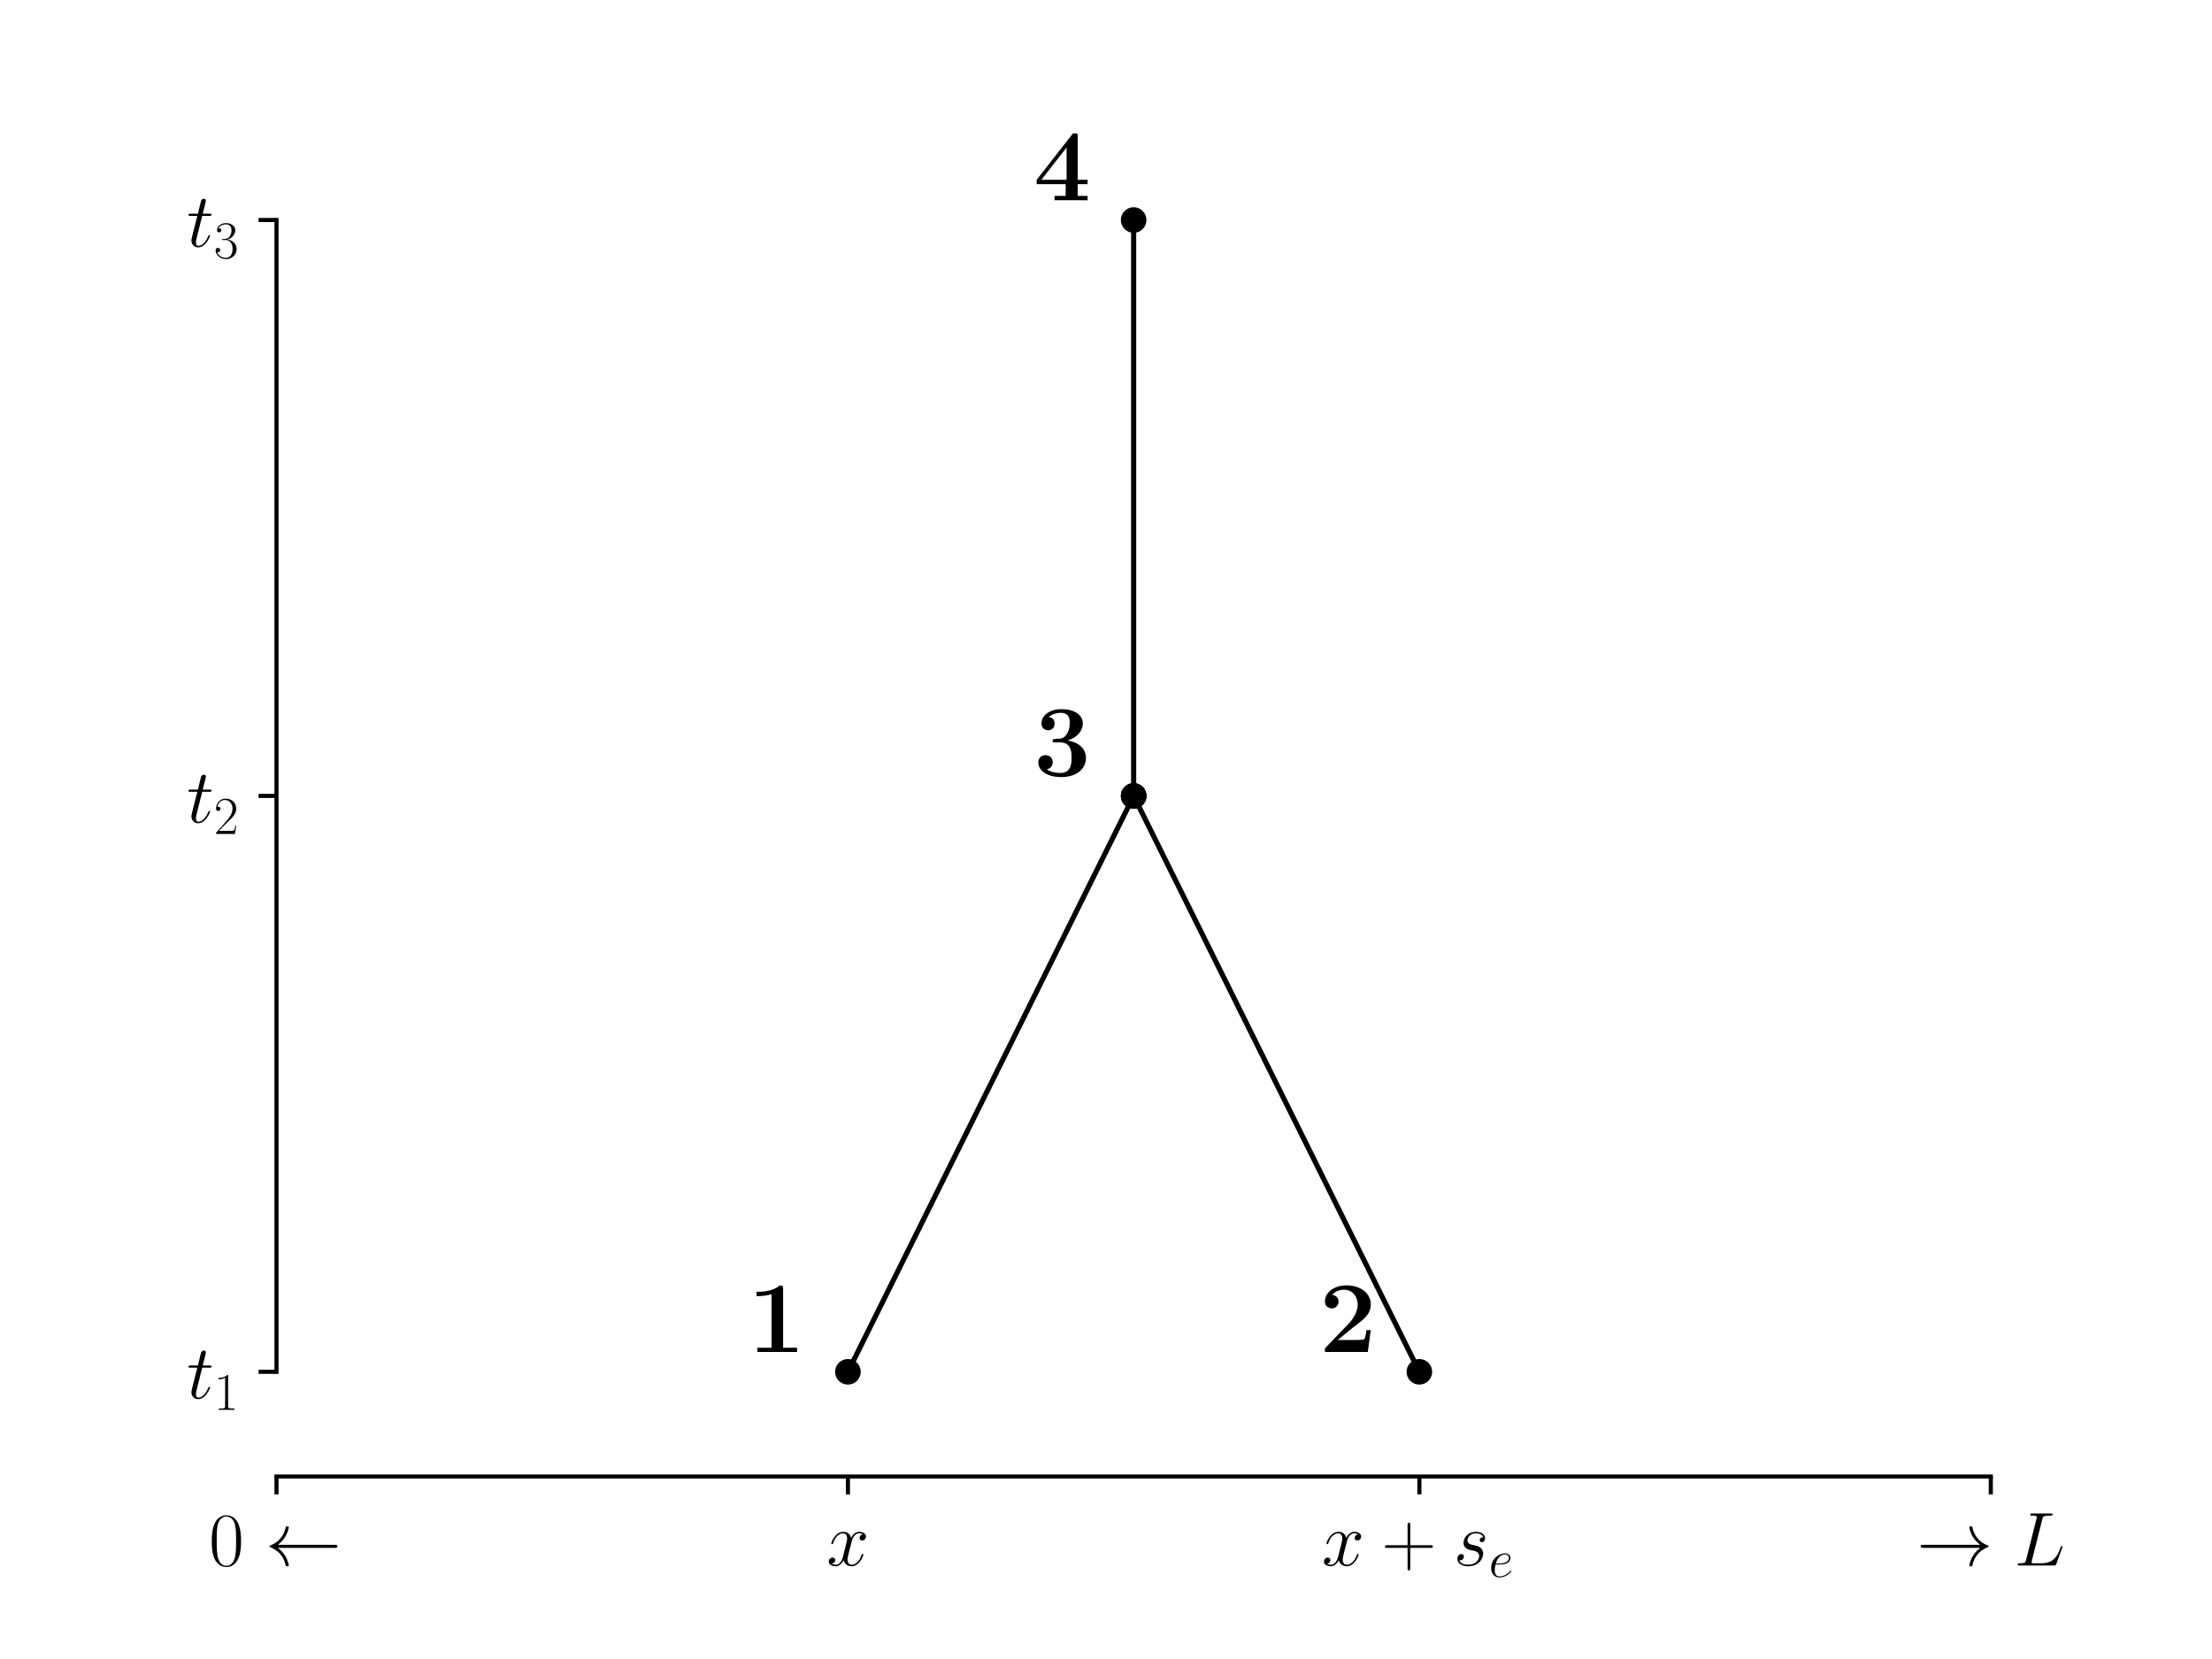
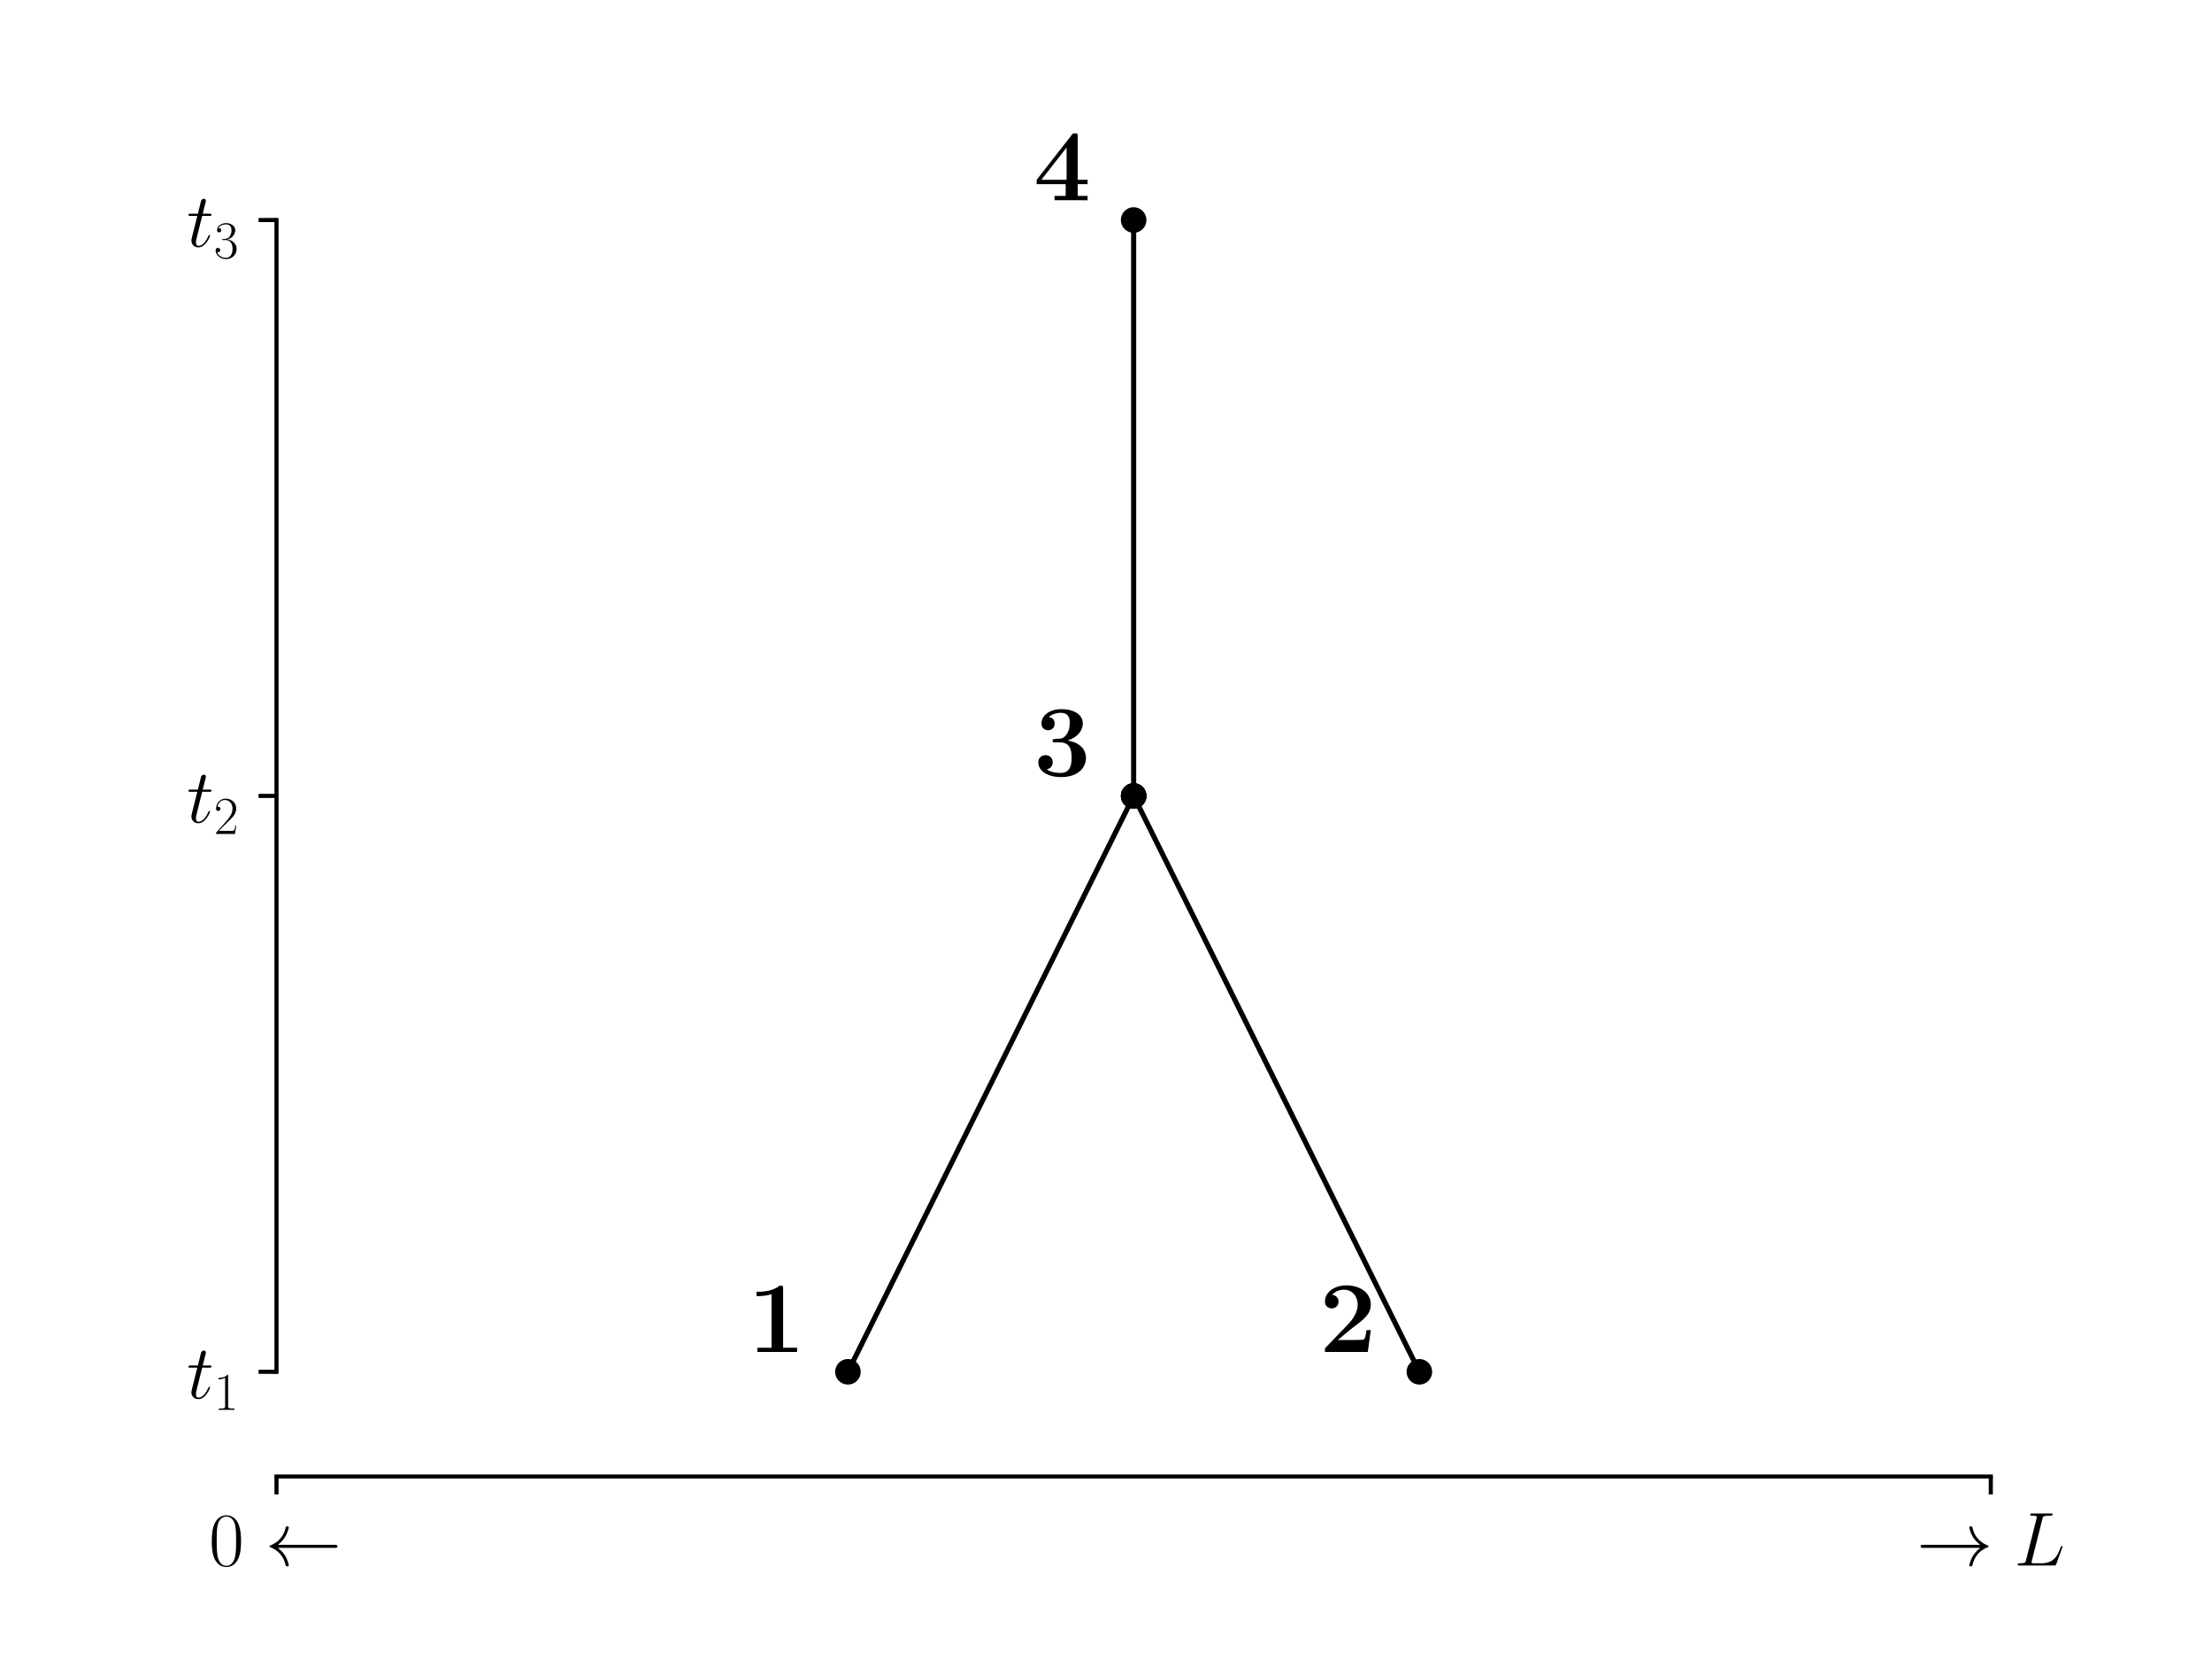
<svg xmlns="http://www.w3.org/2000/svg" xmlns:xlink="http://www.w3.org/1999/xlink" width="432pt" height="324pt" viewBox="0 0 432 324" version="1.1">
  <defs>
    <style type="text/css">*{stroke-linejoin: round; stroke-linecap: butt}</style>
  </defs>
  <g id="figure_1">
    <g id="patch_1">
      <path d="M 0 324  L 432 324  L 432 0  L 0 0  z " style="fill: #ffffff" />
    </g>
    <g id="axes_1">
      <g id="patch_2">
        <path d="M 54 288.36  L 388.8 288.36  L 388.8 38.88  L 54 38.88  z " style="fill: #ffffff" />
      </g>
      <g id="matplotlib.axis_1">
        <g id="xtick_1">
          <g id="line2d_1">
            <defs>
-               <path id="md5fb7a1302" d="M 0 0  L 0 3.5  " style="stroke: #000000; stroke-width: 0.8" />
+               <path id="mb13f5d947c" d="M 0 0  L 0 3.5  " style="stroke: #000000; stroke-width: 0.8" />
            </defs>
            <g>
-               <use xlink:href="#md5fb7a1302" x="54" y="288.36" style="stroke: #000000; stroke-width: 0.8" />
+               <use xlink:href="#mb13f5d947c" x="54" y="288.36" style="stroke: #000000; stroke-width: 0.8" />
            </g>
          </g>
          <g id="text_1">
            <g transform="translate(40.79435 305.7377) scale(0.15 -0.15)">
              <defs>
                <path id="CMR17-30" d="M 2688 2025  C 2688 2416 2682 3080 2413 3591  C 2176 4039 1798 4198 1466 4198  C 1158 4198 768 4058 525 3597  C 269 3118 243 2524 243 2025  C 243 1661 250 1106 448 619  C 723 -39 1216 -128 1466 -128  C 1760 -128 2208 -7 2470 600  C 2662 1042 2688 1559 2688 2025  z M 1466 -26  C 1056 -26 813 325 723 812  C 653 1188 653 1738 653 2096  C 653 2588 653 2997 736 3387  C 858 3929 1216 4096 1466 4096  C 1728 4096 2067 3923 2189 3400  C 2272 3036 2278 2607 2278 2096  C 2278 1680 2278 1169 2202 792  C 2067 95 1690 -26 1466 -26  z " transform="scale(0.015625)" />
                <path id="CMSY10-20" d="M 5811 1472  C 5926 1472 6042 1472 6042 1600  C 6042 1728 5926 1728 5811 1728  L 1056 1728  C 1408 1997 1581 2259 1632 2342  C 1920 2784 1971 3187 1971 3194  C 1971 3270 1894 3270 1843 3270  C 1734 3270 1728 3258 1702 3142  C 1555 2515 1178 1984 454 1683  C 384 1658 358 1645 358 1600  C 358 1555 390 1542 454 1517  C 1120 1242 1549 742 1709 26  C 1728 -51 1734 -70 1843 -70  C 1894 -70 1971 -70 1971 7  C 1971 20 1914 423 1645 851  C 1517 1043 1331 1267 1056 1472  L 5811 1472  z " transform="scale(0.015625)" />
              </defs>
              <use xlink:href="#CMR17-30" transform="scale(0.996264)" />
              <use xlink:href="#CMSY10-20" transform="translate(73.36449 0) scale(0.996264)" />
            </g>
          </g>
        </g>
        <g id="xtick_2">
          <g id="line2d_2">
            <g>
-               <use xlink:href="#md5fb7a1302" x="165.6" y="288.36" style="stroke: #000000; stroke-width: 0.8" />
+               <use xlink:href="#mb13f5d947c" x="388.8" y="288.36" style="stroke: #000000; stroke-width: 0.8" />
            </g>
          </g>
          <g id="text_2">
-             <g transform="translate(161.4424 305.7377) scale(0.15 -0.15)">
-               <defs>
-                 <path id="CMMI12-78" d="M 3034 2606  C 2829 2567 2752 2414 2752 2293  C 2752 2139 2874 2088 2963 2088  C 3155 2088 3290 2254 3290 2427  C 3290 2695 2982 2816 2714 2816  C 2323 2816 2106 2433 2048 2312  C 1901 2816 1504 2816 1389 2816  C 736 2816 390 1980 390 1839  C 390 1814 416 1782 461 1782  C 512 1782 525 1820 538 1846  C 755 2555 1184 2689 1370 2689  C 1658 2689 1715 2420 1715 2267  C 1715 2127 1677 1980 1600 1673  L 1382 798  C 1286 415 1101 64 762 64  C 730 64 570 64 435 147  C 666 192 717 383 717 460  C 717 588 621 664 499 664  C 346 664 179 530 179 326  C 179 57 480 -64 755 -64  C 1062 -64 1280 179 1414 441  C 1517 64 1837 -64 2074 -64  C 2726 -64 3072 773 3072 913  C 3072 945 3046 971 3008 971  C 2950 971 2944 939 2925 888  C 2752 326 2381 64 2093 64  C 1869 64 1747 230 1747 492  C 1747 632 1773 734 1875 1156  L 2099 2024  C 2195 2408 2413 2689 2707 2689  C 2720 2689 2899 2689 3034 2606  z " transform="scale(0.015625)" />
-               </defs>
-               <use xlink:href="#CMMI12-78" transform="scale(0.996264)" />
-             </g>
-           </g>
-         </g>
-         <g id="xtick_3">
-           <g id="line2d_3">
-             <g>
-               <use xlink:href="#md5fb7a1302" x="277.2" y="288.36" style="stroke: #000000; stroke-width: 0.8" />
-             </g>
-           </g>
-           <g id="text_3">
-             <g transform="translate(258.1495 305.7377) scale(0.15 -0.15)">
-               <defs>
-                 <path id="CMR17-2b" d="M 2413 1472  L 4109 1472  C 4198 1472 4307 1472 4307 1580  C 4307 1695 4205 1695 4109 1695  L 2413 1695  L 2413 3386  C 2413 3475 2413 3584 2304 3584  C 2189 3584 2189 3482 2189 3386  L 2189 1695  L 493 1695  C 403 1695 294 1695 294 1587  C 294 1472 397 1472 493 1472  L 2189 1472  L 2189 -218  C 2189 -307 2189 -416 2298 -416  C 2413 -416 2413 -314 2413 -218  L 2413 1472  z " transform="scale(0.015625)" />
-                 <path id="CMMI12-73" d="M 1459 1280  C 1568 1261 1741 1223 1779 1216  C 1862 1192 2150 1090 2150 783  C 2150 586 1971 70 1229 70  C 1094 70 614 70 486 436  C 742 404 870 603 870 745  C 870 880 781 950 653 950  C 512 950 326 841 326 552  C 326 173 710 -64 1222 -64  C 2195 -64 2483 651 2483 984  C 2483 1079 2483 1258 2278 1462  C 2118 1616 1965 1648 1619 1718  C 1446 1756 1171 1814 1171 2101  C 1171 2229 1286 2689 1894 2689  C 2163 2689 2426 2589 2490 2368  C 2208 2368 2195 2125 2195 2119  C 2195 1984 2317 1946 2374 1946  C 2464 1946 2643 2015 2643 2281  C 2643 2545 2400 2816 1901 2816  C 1062 2816 838 2160 838 1899  C 838 1414 1312 1312 1459 1280  z " transform="scale(0.015625)" />
-                 <path id="CMMI12-65" d="M 1146 1479  C 1318 1479 1754 1479 2061 1595  C 2547 1783 2592 2158 2592 2274  C 2592 2558 2349 2816 1926 2816  C 1254 2816 288 2210 288 1073  C 288 402 672 -64 1254 -64  C 2125 -64 2675 609 2675 692  C 2675 730 2637 762 2611 762  C 2592 762 2586 756 2528 699  C 2118 159 1510 64 1267 64  C 902 64 710 350 710 822  C 710 911 710 1071 806 1479  L 1146 1479  z M 838 1600  C 1114 2592 1722 2689 1926 2689  C 2208 2689 2400 2522 2400 2277  C 2400 1600 1376 1600 1107 1600  L 838 1600  z " transform="scale(0.015625)" />
-               </defs>
-               <use xlink:href="#CMMI12-78" transform="scale(0.996264)" />
-               <use xlink:href="#CMR17-2b" transform="translate(77.57327 0) scale(0.996264)" />
-               <use xlink:href="#CMMI12-73" transform="translate(171.4273 0) scale(0.996264)" />
-               <use xlink:href="#CMMI12-65" transform="translate(217.3773 -14.94392) scale(0.697382)" />
-             </g>
-           </g>
-         </g>
-         <g id="xtick_4">
-           <g id="line2d_4">
-             <g>
-               <use xlink:href="#md5fb7a1302" x="388.8" y="288.36" style="stroke: #000000; stroke-width: 0.8" />
-             </g>
-           </g>
-           <g id="text_4">
            <g transform="translate(374.2747 305.7377) scale(0.15 -0.15)">
              <defs>
                <path id="CMSY10-21" d="M 5338 1472  C 4986 1203 4813 941 4762 858  C 4474 416 4422 13 4422 6  C 4422 -70 4499 -70 4550 -70  C 4659 -70 4666 -58 4691 58  C 4838 685 5216 1222 5939 1517  C 6016 1542 6035 1555 6035 1600  C 6035 1645 5997 1664 5984 1670  C 5702 1779 4928 2099 4685 3174  C 4666 3251 4659 3270 4550 3270  C 4499 3270 4422 3270 4422 3193  C 4422 3180 4480 2777 4749 2349  C 4877 2157 5062 1933 5338 1728  L 582 1728  C 467 1728 352 1728 352 1600  C 352 1472 467 1472 582 1472  L 5338 1472  z " transform="scale(0.015625)" />
                <path id="CMMI12-4c" d="M 2349 3861  C 2406 4103 2426 4167 2989 4167  C 3162 4167 3206 4167 3206 4288  C 3206 4352 3136 4352 3110 4352  C 2982 4352 2835 4352 2707 4352  L 1850 4352  C 1728 4352 1587 4352 1466 4352  C 1414 4352 1344 4352 1344 4231  C 1344 4167 1402 4167 1498 4167  C 1888 4167 1888 4116 1888 4046  C 1888 4034 1888 3995 1862 3899  L 998 472  C 941 249 928 185 480 185  C 358 185 294 185 294 70  C 294 0 333 0 461 0  L 3328 0  C 3469 0 3475 6 3520 121  L 4013 1478  C 4026 1510 4038 1548 4038 1567  C 4038 1605 4006 1631 3974 1631  C 3968 1631 3936 1631 3923 1605  C 3910 1599 3910 1586 3859 1465  C 3654 905 3366 185 2285 185  L 1670 185  C 1581 185 1568 185 1530 192  C 1459 198 1453 211 1453 262  C 1453 307 1466 345 1478 401  L 2349 3861  z " transform="scale(0.015625)" />
              </defs>
              <use xlink:href="#CMSY10-21" transform="scale(0.996264)" />
              <use xlink:href="#CMMI12-4c" transform="translate(127.3007 0) scale(0.996264)" />
            </g>
          </g>
        </g>
      </g>
      <g id="matplotlib.axis_2">
        <g id="ytick_1">
-           <g id="line2d_5">
+           <g id="line2d_3">
            <defs>
-               <path id="m669f55208b" d="M 0 0  L -3.5 0  " style="stroke: #000000; stroke-width: 0.8" />
+               <path id="m1715126d44" d="M 0 0  L -3.5 0  " style="stroke: #000000; stroke-width: 0.8" />
            </defs>
            <g>
-               <use xlink:href="#m669f55208b" x="54" y="267.911" style="stroke: #000000; stroke-width: 0.8" />
+               <use xlink:href="#m1715126d44" x="54" y="267.911" style="stroke: #000000; stroke-width: 0.8" />
            </g>
          </g>
-           <g id="text_5">
+           <g id="text_3">
            <g transform="translate(36.48569 273.0997) scale(0.15 -0.15)">
              <defs>
                <path id="CMMI12-74" d="M 1286 2566  L 1875 2566  C 1997 2566 2061 2566 2061 2681  C 2061 2752 2022 2752 1894 2752  L 1331 2752  L 1568 3692  C 1594 3781 1594 3794 1594 3840  C 1594 3943 1510 4000 1427 4000  C 1376 4000 1229 3981 1178 3775  L 928 2752  L 326 2752  C 198 2752 141 2752 141 2630  C 141 2566 186 2566 307 2566  L 877 2566  L 454 881  C 403 658 384 594 384 511  C 384 211 595 -64 954 -64  C 1600 -64 1946 868 1946 912  C 1946 951 1920 970 1882 970  C 1869 970 1843 970 1830 944  C 1824 938 1818 931 1773 829  C 1638 511 1344 64 973 64  C 781 64 768 224 768 364  C 768 370 768 492 787 568  L 1286 2566  z " transform="scale(0.015625)" />
                <path id="CMR17-31" d="M 1702 4058  C 1702 4192 1696 4192 1606 4192  C 1357 3916 979 3827 621 3827  C 602 3827 570 3827 563 3808  C 557 3795 557 3782 557 3648  C 755 3648 1088 3686 1344 3839  L 1344 461  C 1344 236 1331 160 781 160  L 589 160  L 589 0  C 896 0 1216 0 1523 0  C 1830 0 2150 0 2458 0  L 2458 160  L 2266 160  C 1715 160 1702 230 1702 458  L 1702 4058  z " transform="scale(0.015625)" />
              </defs>
              <use xlink:href="#CMMI12-74" transform="scale(0.996264)" />
              <use xlink:href="#CMR17-31" transform="translate(35.22633 -14.94392) scale(0.697382)" />
            </g>
          </g>
        </g>
        <g id="ytick_2">
-           <g id="line2d_6">
+           <g id="line2d_4">
            <g>
-               <use xlink:href="#m669f55208b" x="54" y="155.44" style="stroke: #000000; stroke-width: 0.8" />
+               <use xlink:href="#m1715126d44" x="54" y="155.44" style="stroke: #000000; stroke-width: 0.8" />
            </g>
          </g>
-           <g id="text_6">
+           <g id="text_4">
            <g transform="translate(36.48569 160.6292) scale(0.15 -0.15)">
              <defs>
                <path id="CMR17-32" d="M 2669 989  L 2554 989  C 2490 536 2438 459 2413 420  C 2381 369 1920 369 1830 369  L 602 369  C 832 619 1280 1072 1824 1597  C 2214 1967 2669 2402 2669 3035  C 2669 3790 2067 4224 1395 4224  C 691 4224 262 3604 262 3030  C 262 2780 448 2748 525 2748  C 589 2748 781 2787 781 3010  C 781 3207 614 3264 525 3264  C 486 3264 448 3258 422 3245  C 544 3790 915 4058 1306 4058  C 1862 4058 2227 3617 2227 3035  C 2227 2479 1901 2000 1536 1584  L 262 146  L 262 0  L 2515 0  L 2669 989  z " transform="scale(0.015625)" />
              </defs>
              <use xlink:href="#CMMI12-74" transform="scale(0.996264)" />
              <use xlink:href="#CMR17-32" transform="translate(35.22633 -14.94392) scale(0.697382)" />
            </g>
          </g>
        </g>
        <g id="ytick_3">
-           <g id="line2d_7">
+           <g id="line2d_5">
            <g>
-               <use xlink:href="#m669f55208b" x="54" y="42.97" style="stroke: #000000; stroke-width: 0.8" />
+               <use xlink:href="#m1715126d44" x="54" y="42.97" style="stroke: #000000; stroke-width: 0.8" />
            </g>
          </g>
-           <g id="text_7">
+           <g id="text_5">
            <g transform="translate(36.48569 48.1587) scale(0.15 -0.15)">
              <defs>
                <path id="CMR17-33" d="M 1414 2157  C 1984 2157 2234 1662 2234 1090  C 2234 320 1824 25 1453 25  C 1114 25 563 194 390 693  C 422 680 454 680 486 680  C 640 680 755 782 755 948  C 755 1133 614 1216 486 1216  C 378 1216 211 1165 211 926  C 211 335 787 -128 1466 -128  C 2176 -128 2720 430 2720 1085  C 2720 1707 2208 2157 1600 2227  C 2086 2328 2554 2756 2554 3329  C 2554 3820 2048 4179 1472 4179  C 890 4179 378 3829 378 3329  C 378 3110 544 3072 627 3072  C 762 3072 877 3155 877 3321  C 877 3486 762 3569 627 3569  C 602 3569 570 3569 544 3557  C 730 3959 1235 4032 1459 4032  C 1683 4032 2106 3925 2106 3320  C 2106 3143 2080 2828 1862 2550  C 1670 2304 1453 2304 1242 2284  C 1210 2284 1062 2269 1037 2269  C 992 2263 966 2257 966 2208  C 966 2163 973 2157 1101 2157  L 1414 2157  z " transform="scale(0.015625)" />
              </defs>
              <use xlink:href="#CMMI12-74" transform="scale(0.996264)" />
              <use xlink:href="#CMR17-33" transform="translate(35.22633 -14.94392) scale(0.697382)" />
            </g>
          </g>
        </g>
      </g>
-       <g id="line2d_8">
-         <path d="M 165.6 267.911  L 221.4 155.44  " clip-path="url(#pa33d5dd12e)" style="fill: none; stroke: #000000; stroke-linecap: square" />
+       <g id="line2d_6">
+         <path d="M 165.6 267.911  L 221.4 155.44  " clip-path="url(#p2b393a869b)" style="fill: none; stroke: #000000; stroke-linecap: square" />
        <defs>
-           <path id="me8e0ec1322" d="M 0 2  C 0.53 2 1.039 1.789 1.414 1.414  C 1.789 1.039 2 0.53 2 0  C 2 -0.53 1.789 -1.039 1.414 -1.414  C 1.039 -1.789 0.53 -2 0 -2  C -0.53 -2 -1.039 -1.789 -1.414 -1.414  C -1.789 -1.039 -2 -0.53 -2 0  C -2 0.53 -1.789 1.039 -1.414 1.414  C -1.039 1.789 -0.53 2 0 2  z " style="stroke: #000000" />
+           <path id="mcc22da4492" d="M 0 2  C 0.53 2 1.039 1.789 1.414 1.414  C 1.789 1.039 2 0.53 2 0  C 2 -0.53 1.789 -1.039 1.414 -1.414  C 1.039 -1.789 0.53 -2 0 -2  C -0.53 -2 -1.039 -1.789 -1.414 -1.414  C -1.789 -1.039 -2 -0.53 -2 0  C -2 0.53 -1.789 1.039 -1.414 1.414  C -1.039 1.789 -0.53 2 0 2  z " style="stroke: #000000" />
        </defs>
-         <g clip-path="url(#pa33d5dd12e)">
-           <use xlink:href="#me8e0ec1322" x="165.6" y="267.911" style="stroke: #000000" />
-           <use xlink:href="#me8e0ec1322" x="221.4" y="155.44" style="stroke: #000000" />
+         <g clip-path="url(#p2b393a869b)">
+           <use xlink:href="#mcc22da4492" x="165.6" y="267.911" style="stroke: #000000" />
+           <use xlink:href="#mcc22da4492" x="221.4" y="155.44" style="stroke: #000000" />
        </g>
      </g>
-       <g id="line2d_9">
-         <path d="M 277.2 267.911  L 221.4 155.44  " clip-path="url(#pa33d5dd12e)" style="fill: none; stroke: #000000; stroke-linecap: square" />
-         <g clip-path="url(#pa33d5dd12e)">
-           <use xlink:href="#me8e0ec1322" x="277.2" y="267.911" style="stroke: #000000" />
-           <use xlink:href="#me8e0ec1322" x="221.4" y="155.44" style="stroke: #000000" />
+       <g id="line2d_7">
+         <path d="M 277.2 267.911  L 221.4 155.44  " clip-path="url(#p2b393a869b)" style="fill: none; stroke: #000000; stroke-linecap: square" />
+         <g clip-path="url(#p2b393a869b)">
+           <use xlink:href="#mcc22da4492" x="277.2" y="267.911" style="stroke: #000000" />
+           <use xlink:href="#mcc22da4492" x="221.4" y="155.44" style="stroke: #000000" />
        </g>
      </g>
-       <g id="line2d_10">
-         <path d="M 221.4 155.44  L 221.4 42.97  " clip-path="url(#pa33d5dd12e)" style="fill: none; stroke: #000000; stroke-linecap: square" />
-         <g clip-path="url(#pa33d5dd12e)">
-           <use xlink:href="#me8e0ec1322" x="221.4" y="155.44" style="stroke: #000000" />
-           <use xlink:href="#me8e0ec1322" x="221.4" y="42.97" style="stroke: #000000" />
+       <g id="line2d_8">
+         <path d="M 221.4 155.44  L 221.4 42.97  " clip-path="url(#p2b393a869b)" style="fill: none; stroke: #000000; stroke-linecap: square" />
+         <g clip-path="url(#p2b393a869b)">
+           <use xlink:href="#mcc22da4492" x="221.4" y="155.44" style="stroke: #000000" />
+           <use xlink:href="#mcc22da4492" x="221.4" y="42.97" style="stroke: #000000" />
        </g>
      </g>
      <g id="patch_3">
        <path d="M 54 267.911  L 54 42.97  " style="fill: none; stroke: #000000; stroke-width: 0.8; stroke-linejoin: miter; stroke-linecap: square" />
      </g>
      <g id="patch_4">
        <path d="M 54 288.36  L 388.8 288.36  " style="fill: none; stroke: #000000; stroke-width: 0.8; stroke-linejoin: miter; stroke-linecap: square" />
      </g>
-       <g id="text_8">
+       <g id="text_6">
        <g transform="translate(146.046 264.0352) scale(0.2 -0.2)">
          <defs>
            <path id="CMBX12-31" d="M 2214 3975  C 2214 4160 2202 4160 1997 4160  C 1523 3776 813 3776 672 3776  L 550 3776  L 550 3503  L 672 3503  C 896 3503 1235 3541 1491 3624  L 1491 267  L 602 267  L 602 0  C 870 0 1542 0 1843 0  C 2144 0 2822 0 3091 0  L 3091 267  L 2214 267  L 2214 3975  z " transform="scale(0.015625)" />
          </defs>
          <use xlink:href="#CMBX12-31" transform="scale(0.996264)" />
        </g>
      </g>
-       <g id="text_9">
+       <g id="text_7">
        <g transform="translate(257.646 264.0352) scale(0.2 -0.2)">
          <defs>
            <path id="CMBX12-32" d="M 3232 1368  L 2963 1368  C 2944 1234 2899 858 2803 795  C 2752 750 2253 750 2157 750  L 1165 750  C 1408 954 1990 1438 2086 1509  C 2797 2038 3232 2362 3232 2974  C 3232 3725 2547 4178 1702 4178  C 979 4178 358 3770 358 3165  C 358 2827 634 2732 781 2732  C 979 2732 1210 2865 1210 3159  C 1210 3427 1011 3560 813 3586  C 1069 3879 1408 3904 1542 3904  C 2131 3904 2413 3427 2413 2968  C 2413 2471 2074 2013 1811 1739  L 422 293  C 358 235 358 223 358 108  L 358 0  L 3046 0  L 3232 1368  z " transform="scale(0.015625)" />
          </defs>
          <use xlink:href="#CMBX12-32" transform="scale(0.996264)" />
        </g>
      </g>
-       <g id="text_10">
+       <g id="text_8">
        <g transform="translate(201.846 151.5647) scale(0.2 -0.2)">
          <defs>
            <path id="CMBX12-33" d="M 1670 2112  C 2387 2112 2387 1454 2387 1151  C 2387 866 2387 196 1696 196  C 1562 196 1139 196 832 424  C 1107 481 1203 678 1203 868  C 1203 1128 1018 1312 755 1312  C 486 1312 301 1128 301 862  C 301 278 941 -64 1728 -64  C 2784 -64 3290 513 3290 1147  C 3290 1459 3130 2061 2138 2232  C 2701 2406 3091 2804 3091 3310  C 3091 3792 2630 4197 1741 4197  C 1024 4197 499 3818 499 3298  C 499 2977 749 2874 915 2874  C 1101 2874 1325 2996 1325 3292  C 1325 3441 1261 3659 960 3704  C 1229 3968 1664 3968 1702 3968  C 2272 3968 2272 3522 2272 3329  C 2272 3135 2246 2837 2042 2573  C 1875 2352 1709 2340 1466 2340  C 1389 2321 1261 2321 1235 2309  C 1197 2290 1197 2245 1197 2220  C 1197 2112 1235 2112 1363 2112  L 1670 2112  z " transform="scale(0.015625)" />
          </defs>
          <use xlink:href="#CMBX12-33" transform="scale(0.996264)" />
        </g>
      </g>
-       <g id="text_11">
+       <g id="text_9">
        <g transform="translate(201.846 39.0942) scale(0.2 -0.2)">
          <defs>
            <path id="CMBX12-34" d="M 2771 1006  L 3392 1006  L 3392 1280  L 2771 1280  L 2771 4007  C 2771 4166 2765 4192 2605 4192  C 2490 4192 2477 4192 2400 4096  L 198 1280  L 198 1006  L 2016 1006  L 2016 267  L 1318 267  L 1318 0  C 1504 0 2138 0 2368 0  C 2586 0 3219 0 3392 -6  L 3392 267  L 2771 267  L 2771 1006  z M 2074 3302  L 2074 1280  L 493 1280  L 2074 3302  z " transform="scale(0.015625)" />
          </defs>
          <use xlink:href="#CMBX12-34" transform="scale(0.996264)" />
        </g>
      </g>
    </g>
  </g>
  <defs>
-     <clipPath id="pa33d5dd12e">
+     <clipPath id="p2b393a869b">
      <rect x="54" y="38.88" width="334.8" height="249.48" />
    </clipPath>
  </defs>
</svg>
